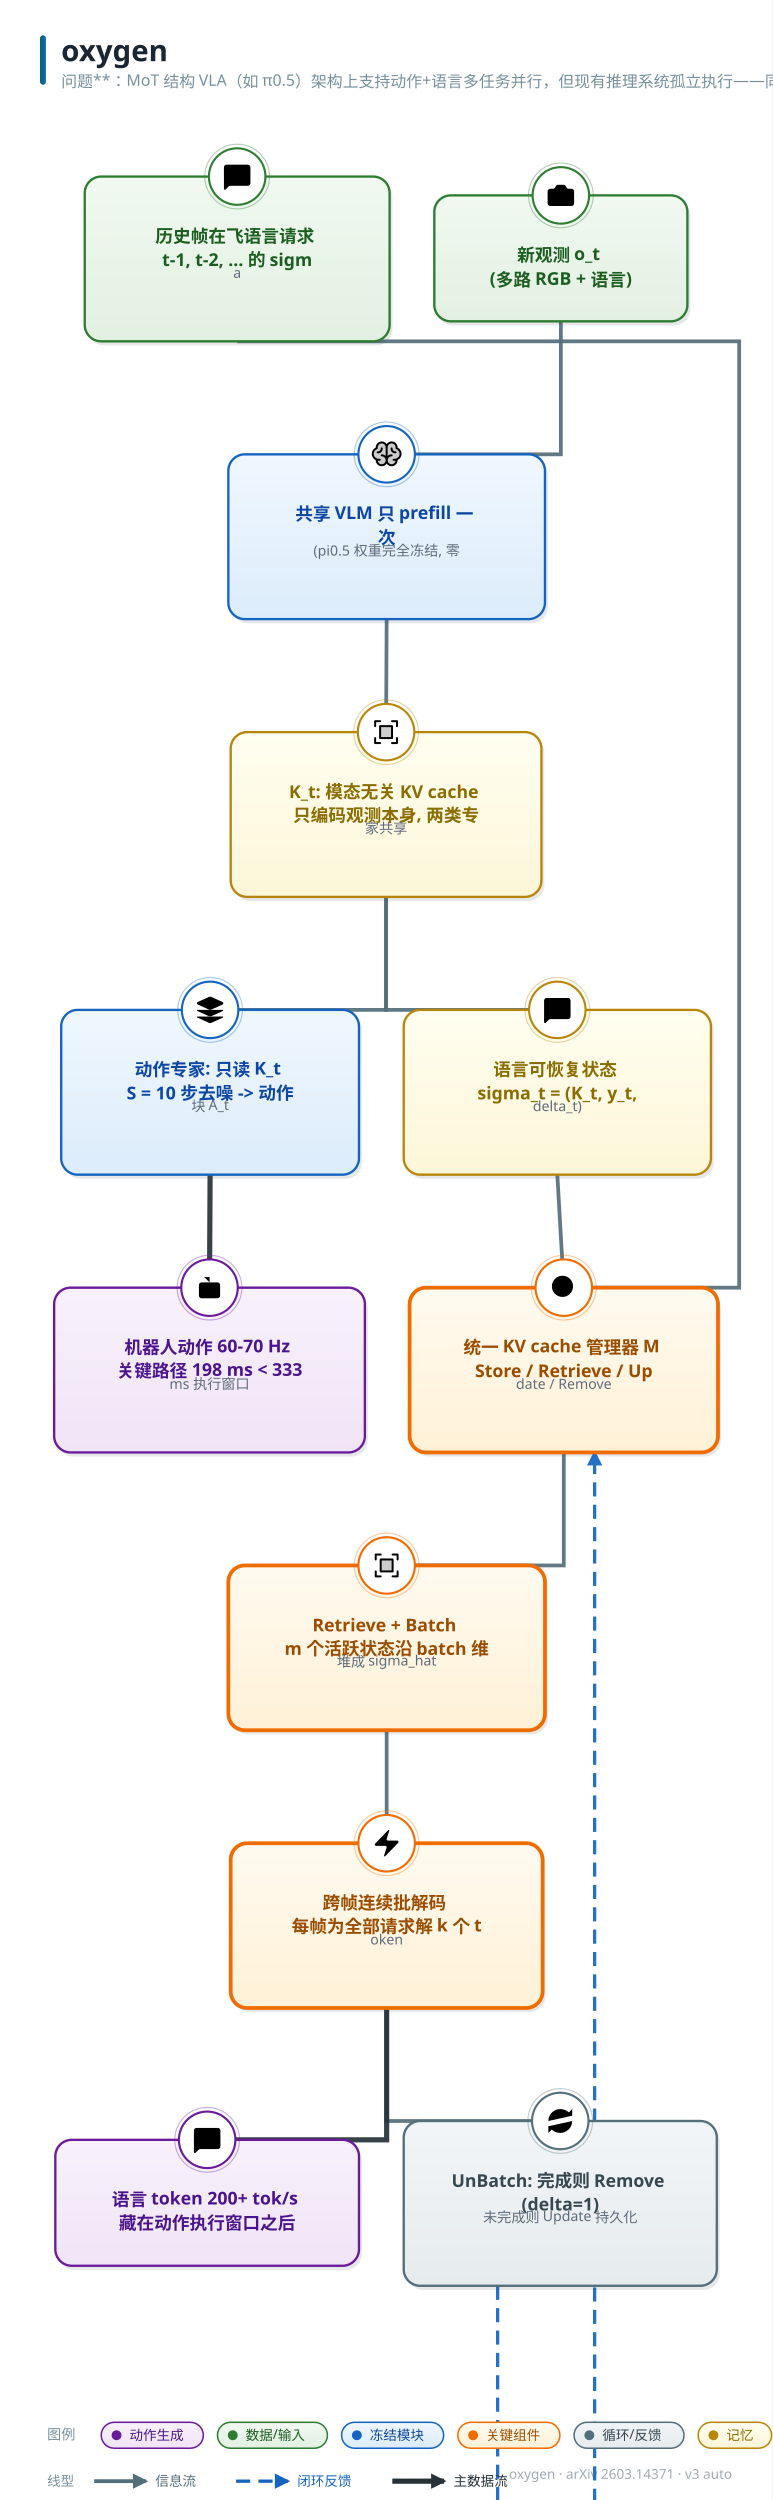
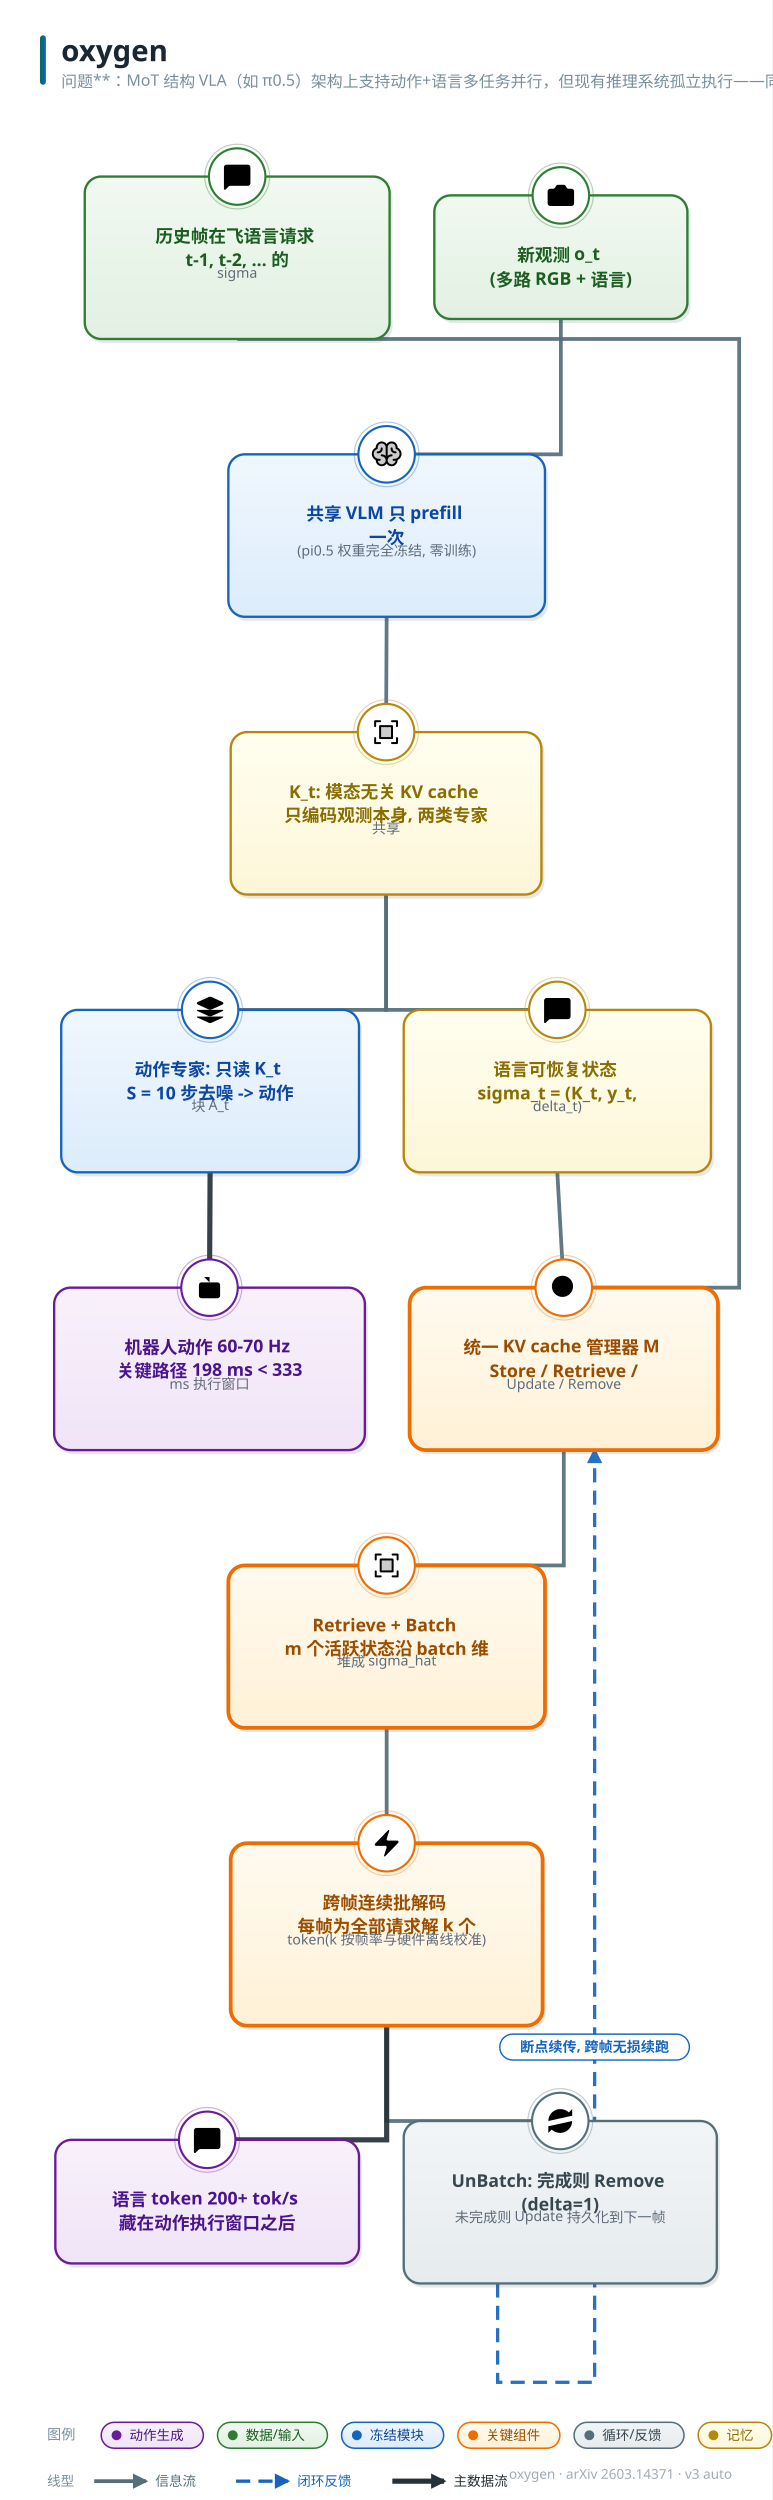
<svg xmlns="http://www.w3.org/2000/svg" width="656" height="2124" viewBox="0 0 656 2124" font-family="'PingFang SC','Hiragino Sans GB','Microsoft YaHei','Segoe UI',sans-serif">
  <style>text{font-family:'PingFang SC','Hiragino Sans GB','Microsoft YaHei','Segoe UI',sans-serif;} .lbl{font-weight:700;}</style>
  <defs>
    <linearGradient id="g-data" x1="0" y1="0" x2="0" y2="1">
      <stop offset="0" stop-color="#f1f9f1" />
      <stop offset="1" stop-color="#e2f0e2" />
    </linearGradient>
    <linearGradient id="g-frozen" x1="0" y1="0" x2="0" y2="1">
      <stop offset="0" stop-color="#f0f7fe" />
      <stop offset="1" stop-color="#dcecfb" />
    </linearGradient>
    <linearGradient id="g-train" x1="0" y1="0" x2="0" y2="1">
      <stop offset="0" stop-color="#fff6e8" />
      <stop offset="1" stop-color="#ffedd4" />
    </linearGradient>
    <linearGradient id="g-loss" x1="0" y1="0" x2="0" y2="1">
      <stop offset="0" stop-color="#fdf0f1" />
      <stop offset="1" stop-color="#f9e0e2" />
    </linearGradient>
    <linearGradient id="g-act" x1="0" y1="0" x2="0" y2="1">
      <stop offset="0" stop-color="#f8f1fb" />
      <stop offset="1" stop-color="#f0e4f7" />
    </linearGradient>
    <linearGradient id="g-loop" x1="0" y1="0" x2="0" y2="1">
      <stop offset="0" stop-color="#f2f5f7" />
      <stop offset="1" stop-color="#e6ebee" />
    </linearGradient>
    <linearGradient id="g-env" x1="0" y1="0" x2="0" y2="1">
      <stop offset="0" stop-color="#eef8f6" />
      <stop offset="1" stop-color="#dcf0ec" />
    </linearGradient>
    <linearGradient id="g-mem" x1="0" y1="0" x2="0" y2="1">
      <stop offset="0" stop-color="#fffef0" />
      <stop offset="1" stop-color="#fdf6d8" />
    </linearGradient>
    <linearGradient id="g-reward" x1="0" y1="0" x2="0" y2="1">
      <stop offset="0" stop-color="#fdf2f7" />
      <stop offset="1" stop-color="#f9e2ed" />
    </linearGradient>
    <linearGradient id="g-key" x1="0" y1="0" x2="0" y2="1">
      <stop offset="0" stop-color="#fffaf0" />
      <stop offset="1" stop-color="#fff1d6" />
    </linearGradient>
    <linearGradient id="g-title" x1="0" y1="0" x2="1" y2="0">
      <stop offset="0" stop-color="#00695c" />
      <stop offset="1" stop-color="#1565c0" />
    </linearGradient>
    <marker id="arr-main" viewBox="0 0 10 10" refX="8.5" refY="5" markerWidth="13" markerHeight="13" markerUnits="userSpaceOnUse" orient="auto-start-reverse">
      <path d="M0 0 L10 5 L0 10 z" fill="#546e7a" />
    </marker>
    <marker id="arr-thick" viewBox="0 0 10 10" refX="8.5" refY="5" markerWidth="13" markerHeight="13" markerUnits="userSpaceOnUse" orient="auto-start-reverse">
      <path d="M0 0 L10 5 L0 10 z" fill="#263238" />
    </marker>
    <marker id="arr-thin" viewBox="0 0 10 10" refX="8.5" refY="5" markerWidth="13" markerHeight="13" markerUnits="userSpaceOnUse" orient="auto-start-reverse">
      <path d="M0 0 L10 5 L0 10 z" fill="#9fb0bb" />
    </marker>
    <marker id="arr-fb" viewBox="0 0 10 10" refX="8.5" refY="5" markerWidth="13" markerHeight="13" markerUnits="userSpaceOnUse" orient="auto-start-reverse">
      <path d="M0 0 L10 5 L0 10 z" fill="#1565c0" />
    </marker>
    <marker id="arr-loss" viewBox="0 0 10 10" refX="8.5" refY="5" markerWidth="13" markerHeight="13" markerUnits="userSpaceOnUse" orient="auto-start-reverse">
      <path d="M0 0 L10 5 L0 10 z" fill="#c62828" />
    </marker>
  </defs>
  <rect width="656" height="2124" fill="#ffffff" />
  <rect x="34" y="30" width="5" height="42" rx="2.5" fill="url(#g-title)" />
  <text x="52" y="52" font-size="25" font-weight="800" fill="#1a2733">oxygen</text>
  <text x="52" y="74" font-size="13.5" fill="#78909c">问题**：MoT 结构 VLA（如 π0.5）架构上支持动作+语言多任务并行，但现有推理系统孤立执行——同一观测被每个任务重复 prefill、语言解码阻塞动作硬实时，端侧单 </text>
  <text x="622" y="2106" font-size="11.5" fill="#a0aab4" text-anchor="end">oxygen · arXiv 2603.14371 · v3 auto</text>
-   <path d="M 476.5 273.0 L 476.5 386.0 L 328.5 386.0" fill="none" stroke="#546e7a" stroke-width="3.2" marker-end="url(#arr-main)" opacity="0.92" />
-   <path d="M 328.5 526.0 L 328.0 622.0" fill="none" stroke="#546e7a" stroke-width="3.2" marker-end="url(#arr-main)" opacity="0.92" />
-   <path d="M 328.0 762.0 L 328.0 858.0 L 178.5 858.0" fill="none" stroke="#546e7a" stroke-width="3.2" marker-end="url(#arr-main)" opacity="0.92" />
-   <path d="M 328.0 762.0 L 328.0 858.0 L 473.5 858.0" fill="none" stroke="#546e7a" stroke-width="3.2" marker-end="url(#arr-main)" opacity="0.92" />
-   <path d="M 201.5 290.0 L 628.0 290.0 L 628.0 1094.0 L 479.0 1094.0" fill="none" stroke="#546e7a" stroke-width="3.2" marker-end="url(#arr-main)" opacity="0.92" />
-   <path d="M 473.5 998.0 L 479.0 1094.0" fill="none" stroke="#546e7a" stroke-width="3.2" marker-end="url(#arr-main)" opacity="0.92" />
-   <path d="M 479.0 1234.0 L 479.0 1330.0 L 328.5 1330.0" fill="none" stroke="#546e7a" stroke-width="3.2" marker-end="url(#arr-main)" opacity="0.92" />
-   <path d="M 328.5 1470.0 L 328.5 1566.0" fill="none" stroke="#546e7a" stroke-width="3.2" marker-end="url(#arr-main)" opacity="0.92" />
-   <path d="M 328.5 1706.0 L 328.5 1802.0 L 476.0 1802.0" fill="none" stroke="#546e7a" stroke-width="3.2" marker-end="url(#arr-main)" opacity="0.92" />
-   <path d="M 422.8 1942.0 L 422.8 2734.0 L 505.2 2734.0 L 505.2 1234.0" fill="none" stroke="#1565c0" stroke-width="2.8" stroke-dasharray="12 7" marker-end="url(#arr-fb)" opacity="0.92" />
-   <path d="M 178.5 998.0 L 178.0 1094.0" fill="none" stroke="#263238" stroke-width="4.4" marker-end="url(#arr-thick)" opacity="0.92" />
-   <path d="M 328.5 1706.0 L 328.5 1818.0 L 176.0 1818.0" fill="none" stroke="#263238" stroke-width="4.4" marker-end="url(#arr-thick)" opacity="0.92" />
-   <rect x="371.5" y="169.5" width="215" height="107" rx="14" fill="#37474f" opacity="0.13" />
-   <rect x="369" y="166" width="215" height="107" rx="14" fill="url(#g-data)" stroke="#2e7d32" stroke-width="2.0" />
+   <path d="M 476.5 271.0 L 476.5 386.0 L 328.5 386.0" fill="none" stroke="#546e7a" stroke-width="3.2" marker-end="url(#arr-main)" opacity="0.92" />
+   <path d="M 328.5 524.0 L 328.0 622.0" fill="none" stroke="#546e7a" stroke-width="3.2" marker-end="url(#arr-main)" opacity="0.92" />
+   <path d="M 328.0 760.0 L 328.0 858.0 L 178.5 858.0" fill="none" stroke="#546e7a" stroke-width="3.2" marker-end="url(#arr-main)" opacity="0.92" />
+   <path d="M 328.0 760.0 L 328.0 858.0 L 473.5 858.0" fill="none" stroke="#546e7a" stroke-width="3.2" marker-end="url(#arr-main)" opacity="0.92" />
+   <path d="M 201.5 288.0 L 628.0 288.0 L 628.0 1094.0 L 479.0 1094.0" fill="none" stroke="#546e7a" stroke-width="3.2" marker-end="url(#arr-main)" opacity="0.92" />
+   <path d="M 473.5 996.0 L 479.0 1094.0" fill="none" stroke="#546e7a" stroke-width="3.2" marker-end="url(#arr-main)" opacity="0.92" />
+   <path d="M 479.0 1232.0 L 479.0 1330.0 L 328.5 1330.0" fill="none" stroke="#546e7a" stroke-width="3.2" marker-end="url(#arr-main)" opacity="0.92" />
+   <path d="M 328.5 1468.0 L 328.5 1566.0" fill="none" stroke="#546e7a" stroke-width="3.2" marker-end="url(#arr-main)" opacity="0.92" />
+   <path d="M 328.5 1721.0 L 328.5 1802.0 L 476.0 1802.0" fill="none" stroke="#546e7a" stroke-width="3.2" marker-end="url(#arr-main)" opacity="0.92" />
+   <path d="M 422.8 1940.0 L 422.8 2024.0 L 505.2 2024.0 L 505.2 1232.0" fill="none" stroke="#1565c0" stroke-width="2.8" stroke-dasharray="12 7" marker-end="url(#arr-fb)" opacity="0.92" />
+   <path d="M 178.5 996.0 L 178.0 1094.0" fill="none" stroke="#263238" stroke-width="4.4" marker-end="url(#arr-thick)" opacity="0.92" />
+   <path d="M 328.5 1721.0 L 328.5 1818.0 L 176.0 1818.0" fill="none" stroke="#263238" stroke-width="4.4" marker-end="url(#arr-thick)" opacity="0.92" />
+   <rect x="371.5" y="169.5" width="215" height="105" rx="14" fill="#37474f" opacity="0.13" />
+   <rect x="369" y="166" width="215" height="105" rx="14" fill="url(#g-data)" stroke="#2e7d32" stroke-width="2.0" />
  <circle cx="476.5" cy="166" r="24" fill="#ffffff" stroke="#2e7d32" stroke-width="1.8" />
  <circle cx="476.5" cy="166" r="27.5" fill="none" stroke="#2e7d32" stroke-width="1" opacity="0.35" />
  <g transform="translate(463.0,152.5) scale(1.125)">
    <path d="M13.997 4a2 2 0 0 1 1.76 1.05l.486.9A2 2 0 0 0 18.003 7H20a2 2 0 0 1 2 2v9a2 2 0 0 1-2 2H4a2 2 0 0 1-2-2V9a2 2 0 0 1 2-2h1.997a2 2 0 0 0 1.759-1.048l.489-.904A2 2 0 0 1 10.004 4z" />
    <circle cx="12" cy="13" r="3" />
  </g>
  <text x="476.5" y="222" font-size="15" class="lbl" fill="#1b5e20" text-anchor="middle">
    <tspan x="476.5" dy="0">新观测 o_t</tspan>
    <tspan x="476.5" dy="20">(多路 RGB + 语言)</tspan>
  </text>
-   <rect x="196.5" y="389.5" width="269" height="140" rx="14" fill="#37474f" opacity="0.13" />
-   <rect x="194" y="386" width="269" height="140" rx="14" fill="url(#g-frozen)" stroke="#1565c0" stroke-width="2.0" />
+   <rect x="196.5" y="389.5" width="269" height="138" rx="14" fill="#37474f" opacity="0.13" />
+   <rect x="194" y="386" width="269" height="138" rx="14" fill="url(#g-frozen)" stroke="#1565c0" stroke-width="2.0" />
  <circle cx="328.5" cy="386" r="24" fill="#ffffff" stroke="#1565c0" stroke-width="1.8" />
  <circle cx="328.5" cy="386" r="27.5" fill="none" stroke="#1565c0" stroke-width="1" opacity="0.35" />
  <g transform="translate(315.0,372.5) scale(0.1055)">
    <path d="M240,124a48,48,0,0,1-32,45.27h0V176a40,40,0,0,1-80,0,40,40,0,0,1-80,0v-6.73h0a48,48,0,0,1,0-90.54V72a40,40,0,0,1,80,0,40,40,0,0,1,80,0v6.73A48,48,0,0,1,240,124Z" opacity="0.2" />
    <path d="M248,124a56.11,56.11,0,0,0-32-50.61V72a48,48,0,0,0-88-26.49A48,48,0,0,0,40,72v1.39a56,56,0,0,0,0,101.2V176a48,48,0,0,0,88,26.49A48,48,0,0,0,216,176v-1.41A56.09,56.09,0,0,0,248,124ZM88,208a32,32,0,0,1-31.81-28.56A55.87,55.87,0,0,0,64,180h8a8,8,0,0,0,0-16H64A40,40,0,0,1,50.67,86.27,8,8,0,0,0,56,78.73V72a32,32,0,0,1,64,0v68.26A47.8,47.8,0,0,0,88,128a8,8,0,0,0,0,16,32,32,0,0,1,0,64Zm104-44h-8a8,8,0,0,0,0,16h8a55.87,55.87,0,0,0,7.81-.56A32,32,0,1,1,168,144a8,8,0,0,0,0-16,47.8,47.8,0,0,0-32,12.26V72a32,32,0,0,1,64,0v6.73a8,8,0,0,0,5.33,7.54A40,40,0,0,1,192,164Zm16-52a8,8,0,0,1-8,8h-4a36,36,0,0,1-36-36V80a8,8,0,0,1,16,0v4a20,20,0,0,0,20,20h4A8,8,0,0,1,208,112ZM60,120H56a8,8,0,0,1,0-16h4A20,20,0,0,0,80,84V80a8,8,0,0,1,16,0v4A36,36,0,0,1,60,120Z" />
  </g>
  <text x="328.5" y="442" font-size="15" class="lbl" fill="#0d47a1" text-anchor="middle">
-     <tspan x="328.5" dy="0">共享 VLM 只 prefill 一</tspan>
-     <tspan x="328.5" dy="20">次</tspan>
-   </text>
-   <text x="328.5" y="472" font-size="12" fill="#5f6b7a" text-anchor="middle">(pi0.5 权重完全冻结, 零</text>
-   <rect x="198.5" y="625.5" width="264" height="140" rx="14" fill="#37474f" opacity="0.13" />
-   <rect x="196" y="622" width="264" height="140" rx="14" fill="url(#g-mem)" stroke="#b8860b" stroke-width="2.0" />
+     <tspan x="328.5" dy="0">共享 VLM 只 prefill</tspan>
+     <tspan x="328.5" dy="20">一次</tspan>
+   </text>
+   <text x="328.5" y="472" font-size="12" fill="#5f6b7a" text-anchor="middle">(pi0.5 权重完全冻结, 零训练)</text>
+   <rect x="198.5" y="625.5" width="264" height="138" rx="14" fill="#37474f" opacity="0.13" />
+   <rect x="196" y="622" width="264" height="138" rx="14" fill="url(#g-mem)" stroke="#b8860b" stroke-width="2.0" />
  <circle cx="328.0" cy="622" r="24" fill="#ffffff" stroke="#b8860b" stroke-width="1.8" />
  <circle cx="328.0" cy="622" r="27.5" fill="none" stroke="#b8860b" stroke-width="1" opacity="0.35" />
  <g transform="translate(314.5,608.5) scale(0.1055)">
    <path d="M176,80v96H80V80Z" opacity="0.2" />
    <path d="M224,40V80a8,8,0,0,1-16,0V48H176a8,8,0,0,1,0-16h40A8,8,0,0,1,224,40ZM80,208H48V176a8,8,0,0,0-16,0v40a8,8,0,0,0,8,8H80a8,8,0,0,0,0-16Zm136-40a8,8,0,0,0-8,8v32H176a8,8,0,0,0,0,16h40a8,8,0,0,0,8-8V176A8,8,0,0,0,216,168ZM40,88a8,8,0,0,0,8-8V48H80a8,8,0,0,0,0-16H40a8,8,0,0,0-8,8V80A8,8,0,0,0,40,88ZM80,72h96a8,8,0,0,1,8,8v96a8,8,0,0,1-8,8H80a8,8,0,0,1-8-8V80A8,8,0,0,1,80,72Zm8,96h80V88H88Z" />
  </g>
  <text x="328.0" y="678" font-size="15" class="lbl" fill="#8a6d00" text-anchor="middle">
    <tspan x="328.0" dy="0">K_t: 模态无关 KV cache</tspan>
-     <tspan x="328.0" dy="20">只编码观测本身, 两类专</tspan>
-   </text>
-   <text x="328.0" y="708" font-size="12" fill="#5f6b7a" text-anchor="middle">家共享</text>
-   <rect x="54.5" y="861.5" width="253" height="140" rx="14" fill="#37474f" opacity="0.13" />
-   <rect x="52" y="858" width="253" height="140" rx="14" fill="url(#g-frozen)" stroke="#1565c0" stroke-width="2.0" />
+     <tspan x="328.0" dy="20">只编码观测本身, 两类专家</tspan>
+   </text>
+   <text x="328.0" y="708" font-size="12" fill="#5f6b7a" text-anchor="middle">共享</text>
+   <rect x="54.5" y="861.5" width="253" height="138" rx="14" fill="#37474f" opacity="0.13" />
+   <rect x="52" y="858" width="253" height="138" rx="14" fill="url(#g-frozen)" stroke="#1565c0" stroke-width="2.0" />
  <circle cx="178.5" cy="858" r="24" fill="#ffffff" stroke="#1565c0" stroke-width="1.8" />
  <circle cx="178.5" cy="858" r="27.5" fill="none" stroke="#1565c0" stroke-width="1" opacity="0.35" />
  <g transform="translate(165.0,844.5) scale(1.125)">
    <path d="M12.83 2.18a2 2 0 0 0-1.66 0L2.6 6.08a1 1 0 0 0 0 1.83l8.58 3.91a2 2 0 0 0 1.66 0l8.58-3.9a1 1 0 0 0 0-1.83z" />
    <path d="M2 12a1 1 0 0 0 .58.91l8.6 3.91a2 2 0 0 0 1.65 0l8.58-3.9A1 1 0 0 0 22 12" />
    <path d="M2 17a1 1 0 0 0 .58.91l8.6 3.91a2 2 0 0 0 1.65 0l8.58-3.9A1 1 0 0 0 22 17" />
  </g>
  <text x="178.5" y="914" font-size="15" class="lbl" fill="#0d47a1" text-anchor="middle">
    <tspan x="178.5" dy="0">动作专家: 只读 K_t</tspan>
    <tspan x="178.5" dy="20">S = 10 步去噪 -&gt; 动作</tspan>
  </text>
  <text x="178.5" y="944" font-size="12" fill="#5f6b7a" text-anchor="middle">块 A_t</text>
-   <rect x="345.5" y="861.5" width="261" height="140" rx="14" fill="#37474f" opacity="0.13" />
-   <rect x="343" y="858" width="261" height="140" rx="14" fill="url(#g-mem)" stroke="#b8860b" stroke-width="2.0" />
+   <rect x="345.5" y="861.5" width="261" height="138" rx="14" fill="#37474f" opacity="0.13" />
+   <rect x="343" y="858" width="261" height="138" rx="14" fill="url(#g-mem)" stroke="#b8860b" stroke-width="2.0" />
  <circle cx="473.5" cy="858" r="24" fill="#ffffff" stroke="#b8860b" stroke-width="1.8" />
  <circle cx="473.5" cy="858" r="27.5" fill="none" stroke="#b8860b" stroke-width="1" opacity="0.35" />
  <g transform="translate(460.0,844.5) scale(1.125)">
    <path d="M22 17a2 2 0 0 1-2 2H6.828a2 2 0 0 0-1.414.586l-2.202 2.202A.71.71 0 0 1 2 21.286V5a2 2 0 0 1 2-2h16a2 2 0 0 1 2 2z" />
  </g>
  <text x="473.5" y="914" font-size="15" class="lbl" fill="#8a6d00" text-anchor="middle">
    <tspan x="473.5" dy="0">语言可恢复状态</tspan>
-     <tspan x="473.5" dy="20">sigma_t = (K_t, y_t, </tspan>
+     <tspan x="473.5" dy="20">sigma_t = (K_t, y_t,</tspan>
  </text>
  <text x="473.5" y="944" font-size="12" fill="#5f6b7a" text-anchor="middle">delta_t)</text>
-   <rect x="74.5" y="153.5" width="259" height="140" rx="14" fill="#37474f" opacity="0.13" />
-   <rect x="72" y="150" width="259" height="140" rx="14" fill="url(#g-data)" stroke="#2e7d32" stroke-width="2.0" />
+   <rect x="74.5" y="153.5" width="259" height="138" rx="14" fill="#37474f" opacity="0.13" />
+   <rect x="72" y="150" width="259" height="138" rx="14" fill="url(#g-data)" stroke="#2e7d32" stroke-width="2.0" />
  <circle cx="201.5" cy="150" r="24" fill="#ffffff" stroke="#2e7d32" stroke-width="1.8" />
  <circle cx="201.5" cy="150" r="27.5" fill="none" stroke="#2e7d32" stroke-width="1" opacity="0.35" />
  <g transform="translate(188.0,136.5) scale(1.125)">
    <path d="M22 17a2 2 0 0 1-2 2H6.828a2 2 0 0 0-1.414.586l-2.202 2.202A.71.71 0 0 1 2 21.286V5a2 2 0 0 1 2-2h16a2 2 0 0 1 2 2z" />
  </g>
  <text x="201.5" y="206" font-size="15" class="lbl" fill="#1b5e20" text-anchor="middle">
    <tspan x="201.5" dy="0">历史帧在飞语言请求</tspan>
-     <tspan x="201.5" dy="20">t-1, t-2, ... 的 sigm</tspan>
-   </text>
-   <text x="201.5" y="236" font-size="12" fill="#5f6b7a" text-anchor="middle">a</text>
-   <rect x="350.5" y="1097.5" width="262" height="140" rx="14" fill="#37474f" opacity="0.13" />
-   <rect x="348" y="1094" width="262" height="140" rx="14" fill="url(#g-key)" stroke="#ef6c00" stroke-width="3.2" />
+     <tspan x="201.5" dy="20">t-1, t-2, ... 的</tspan>
+   </text>
+   <text x="201.5" y="236" font-size="12" fill="#5f6b7a" text-anchor="middle">sigma</text>
+   <rect x="350.5" y="1097.5" width="262" height="138" rx="14" fill="#37474f" opacity="0.13" />
+   <rect x="348" y="1094" width="262" height="138" rx="14" fill="url(#g-key)" stroke="#ef6c00" stroke-width="3.2" />
  <circle cx="479.0" cy="1094" r="24" fill="#ffffff" stroke="#ef6c00" stroke-width="1.8" />
  <circle cx="479.0" cy="1094" r="27.5" fill="none" stroke="#ef6c00" stroke-width="1" opacity="0.35" />
  <g transform="translate(465.5,1080.5) scale(1.125)">
    <path d="m21 21-4.34-4.34" />
    <circle cx="11" cy="11" r="8" />
  </g>
  <text x="479.0" y="1150" font-size="15" class="lbl" fill="#9a4d00" text-anchor="middle">
    <tspan x="479.0" dy="0">统一 KV cache 管理器 M</tspan>
-     <tspan x="479.0" dy="20">Store / Retrieve / Up</tspan>
-   </text>
-   <text x="479.0" y="1180" font-size="12" fill="#5f6b7a" text-anchor="middle">date / Remove</text>
-   <rect x="196.5" y="1333.5" width="269" height="140" rx="14" fill="#37474f" opacity="0.13" />
-   <rect x="194" y="1330" width="269" height="140" rx="14" fill="url(#g-key)" stroke="#ef6c00" stroke-width="3.2" />
+     <tspan x="479.0" dy="20">Store / Retrieve /</tspan>
+   </text>
+   <text x="479.0" y="1180" font-size="12" fill="#5f6b7a" text-anchor="middle">Update / Remove</text>
+   <rect x="196.5" y="1333.5" width="269" height="138" rx="14" fill="#37474f" opacity="0.13" />
+   <rect x="194" y="1330" width="269" height="138" rx="14" fill="url(#g-key)" stroke="#ef6c00" stroke-width="3.2" />
  <circle cx="328.5" cy="1330" r="24" fill="#ffffff" stroke="#ef6c00" stroke-width="1.8" />
  <circle cx="328.5" cy="1330" r="27.5" fill="none" stroke="#ef6c00" stroke-width="1" opacity="0.35" />
  <g transform="translate(315.0,1316.5) scale(0.1055)">
    <path d="M176,80v96H80V80Z" opacity="0.2" />
    <path d="M224,40V80a8,8,0,0,1-16,0V48H176a8,8,0,0,1,0-16h40A8,8,0,0,1,224,40ZM80,208H48V176a8,8,0,0,0-16,0v40a8,8,0,0,0,8,8H80a8,8,0,0,0,0-16Zm136-40a8,8,0,0,0-8,8v32H176a8,8,0,0,0,0,16h40a8,8,0,0,0,8-8V176A8,8,0,0,0,216,168ZM40,88a8,8,0,0,0,8-8V48H80a8,8,0,0,0,0-16H40a8,8,0,0,0-8,8V80A8,8,0,0,0,40,88ZM80,72h96a8,8,0,0,1,8,8v96a8,8,0,0,1-8,8H80a8,8,0,0,1-8-8V80A8,8,0,0,1,80,72Zm8,96h80V88H88Z" />
  </g>
  <text x="328.5" y="1386" font-size="15" class="lbl" fill="#9a4d00" text-anchor="middle">
    <tspan x="328.5" dy="0">Retrieve + Batch</tspan>
    <tspan x="328.5" dy="20">m 个活跃状态沿 batch 维</tspan>
  </text>
  <text x="328.5" y="1416" font-size="12" fill="#5f6b7a" text-anchor="middle">堆成 sigma_hat</text>
-   <rect x="198.5" y="1569.5" width="265" height="140" rx="14" fill="#37474f" opacity="0.13" />
-   <rect x="196" y="1566" width="265" height="140" rx="14" fill="url(#g-key)" stroke="#ef6c00" stroke-width="3.2" />
+   <rect x="198.5" y="1569.5" width="265" height="155" rx="14" fill="#37474f" opacity="0.13" />
+   <rect x="196" y="1566" width="265" height="155" rx="14" fill="url(#g-key)" stroke="#ef6c00" stroke-width="3.2" />
  <circle cx="328.5" cy="1566" r="24" fill="#ffffff" stroke="#ef6c00" stroke-width="1.8" />
  <circle cx="328.5" cy="1566" r="27.5" fill="none" stroke="#ef6c00" stroke-width="1" opacity="0.35" />
  <g transform="translate(315.0,1552.5) scale(1.125)">
    <path d="M4 14a1 1 0 0 1-.78-1.63l9.9-10.2a.5.5 0 0 1 .86.46l-1.92 6.02A1 1 0 0 0 13 10h7a1 1 0 0 1 .78 1.63l-9.9 10.2a.5.5 0 0 1-.86-.46l1.92-6.02A1 1 0 0 0 11 14z" />
  </g>
  <text x="328.5" y="1622" font-size="15" class="lbl" fill="#9a4d00" text-anchor="middle">
    <tspan x="328.5" dy="0">跨帧连续批解码</tspan>
-     <tspan x="328.5" dy="20">每帧为全部请求解 k 个 t</tspan>
-   </text>
-   <text x="328.5" y="1652" font-size="12" fill="#5f6b7a" text-anchor="middle">oken</text>
-   <rect x="345.5" y="1805.5" width="266" height="140" rx="14" fill="#37474f" opacity="0.13" />
-   <rect x="343" y="1802" width="266" height="140" rx="14" fill="url(#g-loop)" stroke="#546e7a" stroke-width="2.0" />
+     <tspan x="328.5" dy="20">每帧为全部请求解 k 个</tspan>
+   </text>
+   <text x="328.5" y="1652" font-size="12" fill="#5f6b7a" text-anchor="middle">token
+ (k 按帧率与硬件离线校准)</text>
+   <rect x="345.5" y="1805.5" width="266" height="138" rx="14" fill="#37474f" opacity="0.13" />
+   <rect x="343" y="1802" width="266" height="138" rx="14" fill="url(#g-loop)" stroke="#546e7a" stroke-width="2.0" />
  <circle cx="476.0" cy="1802" r="24" fill="#ffffff" stroke="#546e7a" stroke-width="1.8" />
  <circle cx="476.0" cy="1802" r="27.5" fill="none" stroke="#546e7a" stroke-width="1" opacity="0.35" />
  <g transform="translate(462.5,1788.5) scale(1.125)">
    <path d="M3 12a9 9 0 0 1 9-9 9.75 9.75 0 0 1 6.74 2.74L21 8" />
    <path d="M21 3v5h-5" />
    <path d="M21 12a9 9 0 0 1-9 9 9.75 9.75 0 0 1-6.74-2.74L3 16" />
    <path d="M8 16H3v5" />
  </g>
  <text x="476.0" y="1858" font-size="15" class="lbl" fill="#37474f" text-anchor="middle">
    <tspan x="476.0" dy="0">UnBatch: 完成则 Remove</tspan>
-     <tspan x="476.0" dy="20"> (delta=1)</tspan>
-   </text>
-   <text x="476.0" y="1888" font-size="12" fill="#5f6b7a" text-anchor="middle">未完成则 Update 持久化</text>
-   <rect x="48.5" y="1097.5" width="264" height="140" rx="14" fill="#37474f" opacity="0.13" />
-   <rect x="46" y="1094" width="264" height="140" rx="14" fill="url(#g-act)" stroke="#6a1b9a" stroke-width="2.0" />
+     <tspan x="476.0" dy="20">(delta=1)</tspan>
+   </text>
+   <text x="476.0" y="1888" font-size="12" fill="#5f6b7a" text-anchor="middle">未完成则 Update 持久化到下一帧</text>
+   <rect x="48.5" y="1097.5" width="264" height="138" rx="14" fill="#37474f" opacity="0.13" />
+   <rect x="46" y="1094" width="264" height="138" rx="14" fill="url(#g-act)" stroke="#6a1b9a" stroke-width="2.0" />
  <circle cx="178.0" cy="1094" r="24" fill="#ffffff" stroke="#6a1b9a" stroke-width="1.8" />
  <circle cx="178.0" cy="1094" r="27.5" fill="none" stroke="#6a1b9a" stroke-width="1" opacity="0.35" />
  <g transform="translate(164.5,1080.5) scale(1.125)">
    <path d="M12 8V4H8" />
    <rect width="16" height="12" x="4" y="8" rx="2" />
    <path d="M2 14h2" />
    <path d="M20 14h2" />
    <path d="M15 13v2" />
    <path d="M9 13v2" />
  </g>
  <text x="178.0" y="1150" font-size="15" class="lbl" fill="#4a148c" text-anchor="middle">
    <tspan x="178.0" dy="0">机器人动作 60-70 Hz</tspan>
-     <tspan x="178.0" dy="20">关键路径 198 ms &lt; 333 </tspan>
+     <tspan x="178.0" dy="20">关键路径 198 ms &lt; 333</tspan>
  </text>
  <text x="178.0" y="1180" font-size="12" fill="#5f6b7a" text-anchor="middle">ms 执行窗口</text>
-   <rect x="49.5" y="1821.5" width="258" height="107" rx="14" fill="#37474f" opacity="0.13" />
-   <rect x="47" y="1818" width="258" height="107" rx="14" fill="url(#g-act)" stroke="#6a1b9a" stroke-width="2.0" />
+   <rect x="49.5" y="1821.5" width="258" height="105" rx="14" fill="#37474f" opacity="0.13" />
+   <rect x="47" y="1818" width="258" height="105" rx="14" fill="url(#g-act)" stroke="#6a1b9a" stroke-width="2.0" />
  <circle cx="176.0" cy="1818" r="24" fill="#ffffff" stroke="#6a1b9a" stroke-width="1.8" />
  <circle cx="176.0" cy="1818" r="27.5" fill="none" stroke="#6a1b9a" stroke-width="1" opacity="0.35" />
  <g transform="translate(162.5,1804.5) scale(1.125)">
    <path d="M22 17a2 2 0 0 1-2 2H6.828a2 2 0 0 0-1.414.586l-2.202 2.202A.71.71 0 0 1 2 21.286V5a2 2 0 0 1 2-2h16a2 2 0 0 1 2 2z" />
  </g>
  <text x="176.0" y="1874" font-size="15" class="lbl" fill="#4a148c" text-anchor="middle">
    <tspan x="176.0" dy="0">语言 token 200+ tok/s</tspan>
    <tspan x="176.0" dy="20">藏在动作执行窗口之后</tspan>
  </text>
-   <g transform="translate(505.2,2421.2)">
-     <rect x="-87.5" y="-11" width="175.0" height="22" rx="11" fill="#ffffff" stroke="#1565c0" stroke-width="1.2" />
-     <text y="4" font-size="12" fill="#1565c0" font-weight="600" text-anchor="middle">"断点续传, 跨帧无损续跑"</text>
+   <g transform="translate(505.2,1739.2)">
+     <rect x="-80.6" y="-11" width="161.1" height="22" rx="11" fill="#ffffff" stroke="#1565c0" stroke-width="1.2" />
+     <text y="4" font-size="12" fill="#1565c0" font-weight="600" text-anchor="middle">断点续传, 跨帧无损续跑</text>
  </g>
  <text x="40" y="2072.5" font-size="12" fill="#78909c">图例</text>
  <g>
    <rect x="86" y="2058" width="86.76" height="22" rx="11" fill="url(#g-act)" stroke="#6a1b9a" stroke-width="1.3" />
    <circle cx="99" cy="2069" r="4.2" fill="#6a1b9a" />
    <text x="110" y="2073" font-size="11.5" fill="#4a148c">动作生成</text>
  </g>
  <g>
    <rect x="184.76" y="2058" width="93.43" height="22" rx="11" fill="url(#g-data)" stroke="#2e7d32" stroke-width="1.3" />
    <circle cx="197.76" cy="2069" r="4.2" fill="#2e7d32" />
    <text x="208.76" y="2073" font-size="11.5" fill="#1b5e20">数据/输入</text>
  </g>
  <g>
    <rect x="290.19" y="2058" width="86.76" height="22" rx="11" fill="url(#g-frozen)" stroke="#1565c0" stroke-width="1.3" />
    <circle cx="303.19" cy="2069" r="4.2" fill="#1565c0" />
    <text x="314.19" y="2073" font-size="11.5" fill="#0d47a1">冻结模块</text>
  </g>
  <g>
    <rect x="388.95" y="2058" width="86.76" height="22" rx="11" fill="url(#g-key)" stroke="#ef6c00" stroke-width="1.3" />
    <circle cx="401.95" cy="2069" r="4.2" fill="#ef6c00" />
    <text x="412.95" y="2073" font-size="11.5" fill="#9a4d00">关键组件</text>
  </g>
  <g>
    <rect x="487.71" y="2058" width="93.43" height="22" rx="11" fill="url(#g-loop)" stroke="#546e7a" stroke-width="1.3" />
    <circle cx="500.71" cy="2069" r="4.2" fill="#546e7a" />
    <text x="511.71" y="2073" font-size="11.5" fill="#37474f">循环/反馈</text>
  </g>
  <g>
    <rect x="593.14" y="2058" width="62.38" height="22" rx="11" fill="url(#g-mem)" stroke="#b8860b" stroke-width="1.3" />
    <circle cx="606.14" cy="2069" r="4.2" fill="#b8860b" />
    <text x="617.14" y="2073" font-size="11.5" fill="#8a6d00">记忆</text>
  </g>
  <text x="40" y="2112" font-size="11.5" fill="#78909c">线型</text>
  <g>
    <path d="M 80 2108 h 44" stroke="#546e7a" stroke-width="3.2" marker-end="url(#arr-main)" />
    <text x="132" y="2112" font-size="11.5" fill="#546e7a">信息流</text>
  </g>
  <g>
    <path d="M 200.57 2108 h 44" stroke="#1565c0" stroke-width="2.8" stroke-dasharray="12 7" marker-end="url(#arr-fb)" />
    <text x="252.57" y="2112" font-size="11.5" fill="#1565c0">闭环反馈</text>
  </g>
  <g>
    <path d="M 333.33 2108 h 44" stroke="#263238" stroke-width="4.4" marker-end="url(#arr-thick)" />
    <text x="385.33" y="2112" font-size="11.5" fill="#263238">主数据流</text>
  </g>
</svg>
